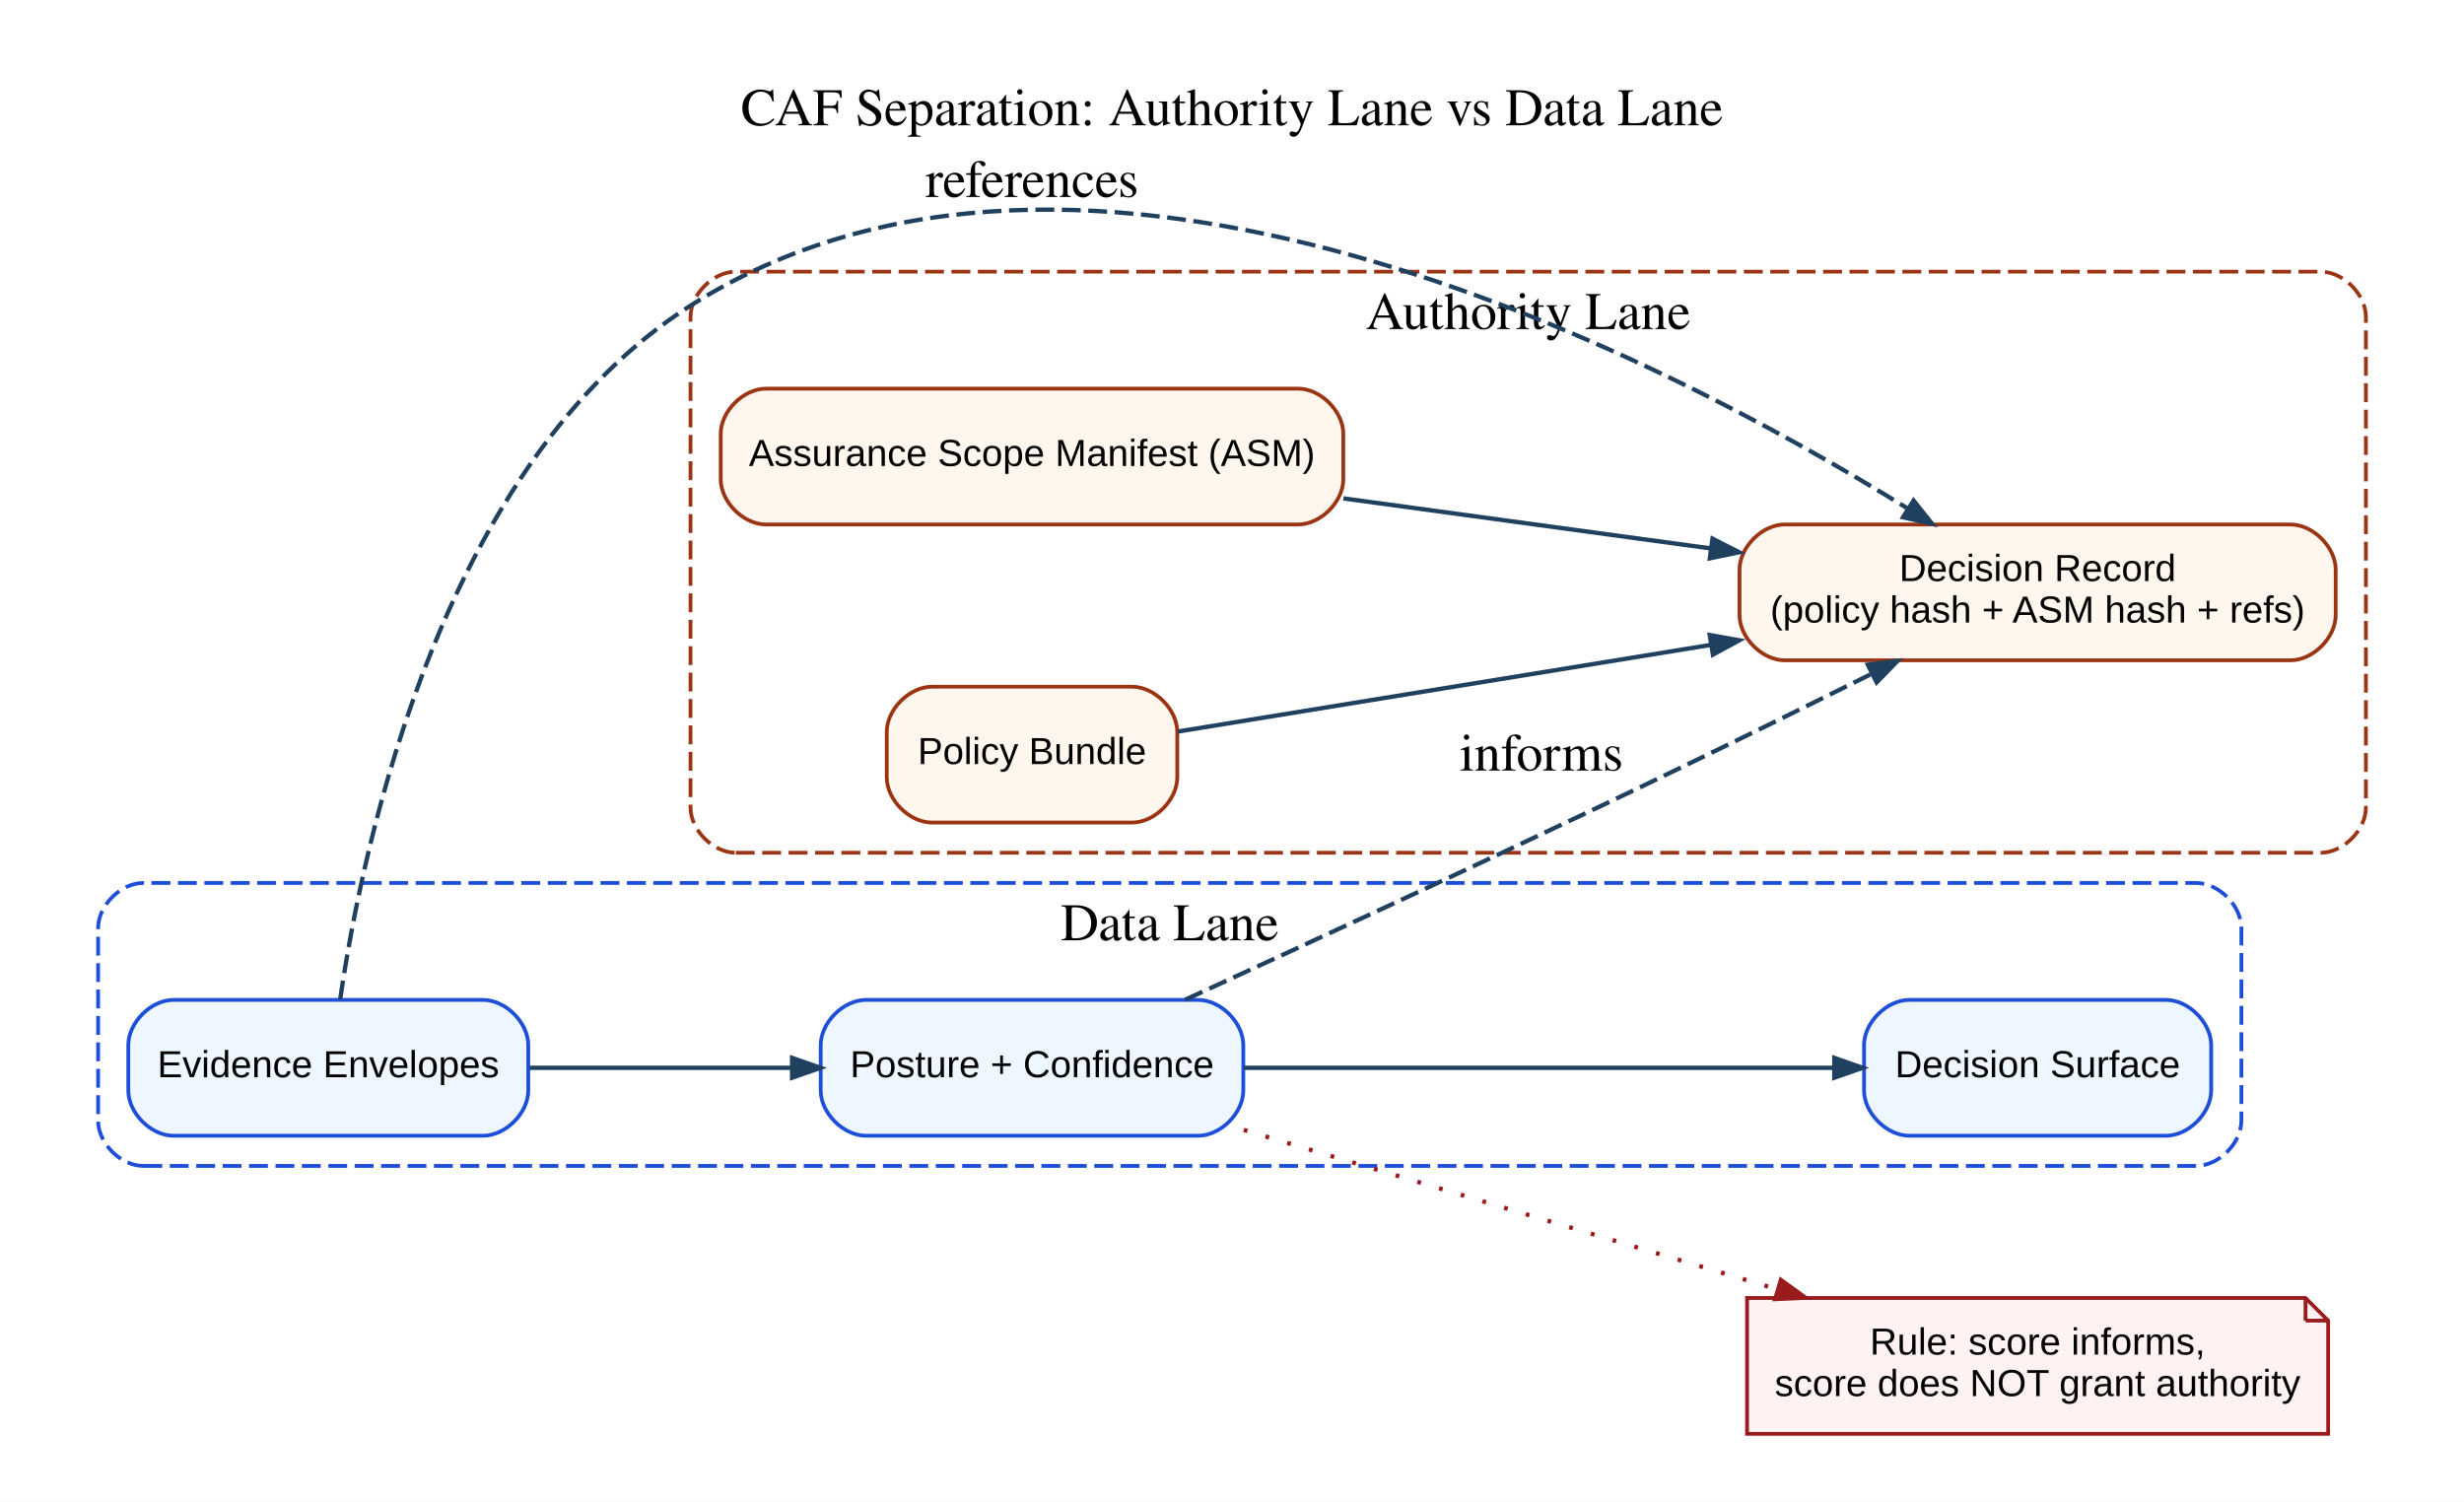
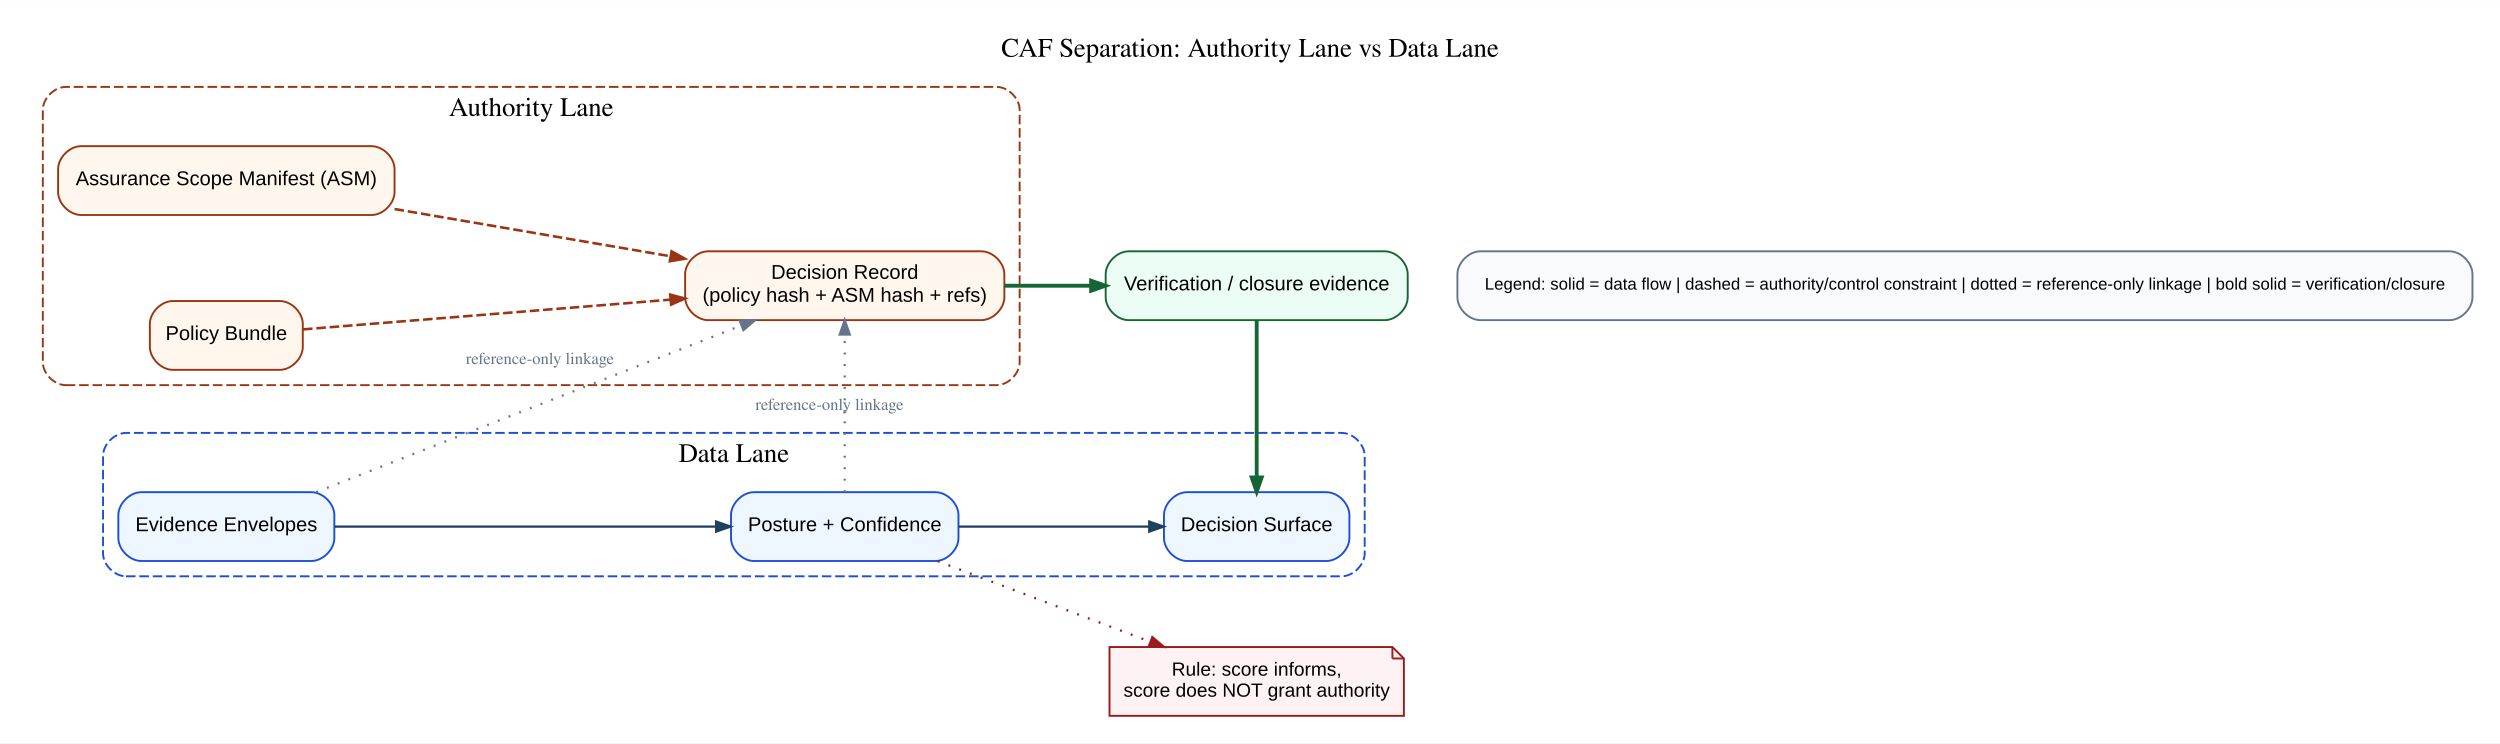
- <svg xmlns="http://www.w3.org/2000/svg" width="653pt" height="398pt" viewBox="0.00 0.00 653.00 398.00">
-   <g id="graph0" class="graph" transform="scale(1 1) rotate(0) translate(18 380)">
-     <polygon fill="white" stroke="transparent" points="-18,18 -18,-380 635,-380 635,18 -18,18" />
-     <text text-anchor="middle" x="308.5" y="-346.8" font-family="Times,serif" font-size="14.00">CAF Separation: Authority Lane vs Data Lane</text>
+ <svg xmlns="http://www.w3.org/2000/svg" width="1308pt" height="389pt" viewBox="0.00 0.00 1307.80 388.80">
+   <g id="graph0" class="graph" transform="scale(1 1) rotate(0) translate(14.4 374.4)">
+     <polygon fill="white" stroke="transparent" points="-14.4,14.4 -14.4,-374.4 1293.4,-374.4 1293.4,14.4 -14.4,14.4" />
+     <text text-anchor="middle" x="639.5" y="-344.8" font-family="Times,serif" font-size="14.00">CAF Separation: Authority Lane vs Data Lane</text>
    <g id="clust1" class="cluster">
-       <path fill="white" stroke="#9a3412" stroke-dasharray="5,2" d="M177,-154C177,-154 597,-154 597,-154 603,-154 609,-160 609,-166 609,-166 609,-296 609,-296 609,-302 603,-308 597,-308 597,-308 177,-308 177,-308 171,-308 165,-302 165,-296 165,-296 165,-166 165,-166 165,-160 171,-154 177,-154" />
-       <text text-anchor="middle" x="387" y="-292.8" font-family="Times,serif" font-size="14.00">Authority Lane</text>
+       <path fill="white" stroke="#9a3412" stroke-dasharray="5,2" d="M20,-173C20,-173 507,-173 507,-173 513,-173 519,-179 519,-185 519,-185 519,-317 519,-317 519,-323 513,-329 507,-329 507,-329 20,-329 20,-329 14,-329 8,-323 8,-317 8,-317 8,-185 8,-185 8,-179 14,-173 20,-173" />
+       <text text-anchor="middle" x="263.5" y="-313.8" font-family="Times,serif" font-size="14.00">Authority Lane</text>
    </g>
    <g id="clust2" class="cluster">
-       <path fill="white" stroke="#1d4ed8" stroke-dasharray="5,2" d="M20,-71C20,-71 564,-71 564,-71 570,-71 576,-77 576,-83 576,-83 576,-134 576,-134 576,-140 570,-146 564,-146 564,-146 20,-146 20,-146 14,-146 8,-140 8,-134 8,-134 8,-83 8,-83 8,-77 14,-71 20,-71" />
-       <text text-anchor="middle" x="292" y="-130.8" font-family="Times,serif" font-size="14.00">Data Lane</text>
+       <path fill="white" stroke="#1d4ed8" stroke-dasharray="5,2" d="M51.5,-73C51.5,-73 687.5,-73 687.5,-73 693.5,-73 699.5,-79 699.5,-85 699.5,-85 699.5,-136 699.5,-136 699.5,-142 693.5,-148 687.5,-148 687.5,-148 51.5,-148 51.5,-148 45.5,-148 39.5,-142 39.5,-136 39.5,-136 39.5,-85 39.5,-85 39.5,-79 45.5,-73 51.5,-73" />
+       <text text-anchor="middle" x="369.5" y="-132.8" font-family="Times,serif" font-size="14.00">Data Lane</text>
    </g>
    <g id="node1" class="node">
-       <path fill="#fff7ed" stroke="#9a3412" d="M326,-277C326,-277 185,-277 185,-277 179,-277 173,-271 173,-265 173,-265 173,-253 173,-253 173,-247 179,-241 185,-241 185,-241 326,-241 326,-241 332,-241 338,-247 338,-253 338,-253 338,-265 338,-265 338,-271 332,-277 326,-277" />
-       <text text-anchor="middle" x="255.5" y="-256.5" font-family="Arial" font-size="10.00">Assurance Scope Manifest (ASM)</text>
+       <path fill="#fff7ed" stroke="#9a3412" d="M180,-298C180,-298 28,-298 28,-298 22,-298 16,-292 16,-286 16,-286 16,-274 16,-274 16,-268 22,-262 28,-262 28,-262 180,-262 180,-262 186,-262 192,-268 192,-274 192,-274 192,-286 192,-286 192,-292 186,-298 180,-298" />
+       <text text-anchor="middle" x="104" y="-277.6" font-family="Arial" font-size="10.50">Assurance Scope Manifest (ASM)</text>
    </g>
    <g id="node3" class="node">
-       <path fill="#fff7ed" stroke="#9a3412" d="M589,-241C589,-241 455,-241 455,-241 449,-241 443,-235 443,-229 443,-229 443,-217 443,-217 443,-211 449,-205 455,-205 455,-205 589,-205 589,-205 595,-205 601,-211 601,-217 601,-217 601,-229 601,-229 601,-235 595,-241 589,-241" />
-       <text text-anchor="middle" x="522" y="-226" font-family="Arial" font-size="10.00">Decision Record</text>
-       <text text-anchor="middle" x="522" y="-215" font-family="Arial" font-size="10.00">(policy hash + ASM hash + refs)</text>
+       <path fill="#fff7ed" stroke="#9a3412" d="M499,-243C499,-243 356,-243 356,-243 350,-243 344,-237 344,-231 344,-231 344,-219 344,-219 344,-213 350,-207 356,-207 356,-207 499,-207 499,-207 505,-207 511,-213 511,-219 511,-219 511,-231 511,-231 511,-237 505,-243 499,-243" />
+       <text text-anchor="middle" x="427.5" y="-228.6" font-family="Arial" font-size="10.50">Decision Record</text>
+       <text text-anchor="middle" x="427.5" y="-216.6" font-family="Arial" font-size="10.50">(policy hash + ASM hash + refs)</text>
    </g>
    <g id="edge1" class="edge">
-       <path fill="none" stroke="#204060" stroke-width="1.15" d="M338.02,-247.91C368.93,-243.7 404.21,-238.9 435.48,-234.64" />
-       <polygon fill="#204060" stroke="#204060" stroke-width="1.15" points="435.84,-237.24 442.92,-233.63 435.14,-232.04 435.84,-237.24" />
+       <path fill="none" stroke="#9a3412" stroke-width="1.35" stroke-dasharray="5,2" d="M192,-265.12C236.75,-257.46 291.22,-248.14 336.4,-240.41" />
+       <polygon fill="#9a3412" stroke="#9a3412" stroke-width="1.35" points="336.91,-242.99 343.86,-239.14 336.02,-237.81 336.91,-242.99" />
    </g>
    <g id="node2" class="node">
-       <path fill="#fff7ed" stroke="#9a3412" d="M282,-198C282,-198 229,-198 229,-198 223,-198 217,-192 217,-186 217,-186 217,-174 217,-174 217,-168 223,-162 229,-162 229,-162 282,-162 282,-162 288,-162 294,-168 294,-174 294,-174 294,-186 294,-186 294,-192 288,-198 282,-198" />
-       <text text-anchor="middle" x="255.5" y="-177.5" font-family="Arial" font-size="10.00">Policy Bundle</text>
+       <path fill="#fff7ed" stroke="#9a3412" d="M132,-217C132,-217 76,-217 76,-217 70,-217 64,-211 64,-205 64,-205 64,-193 64,-193 64,-187 70,-181 76,-181 76,-181 132,-181 132,-181 138,-181 144,-187 144,-193 144,-193 144,-205 144,-205 144,-211 138,-217 132,-217" />
+       <text text-anchor="middle" x="104" y="-196.6" font-family="Arial" font-size="10.50">Policy Bundle</text>
    </g>
    <g id="edge2" class="edge">
-       <path fill="none" stroke="#204060" stroke-width="1.15" d="M294.12,-186.12C330.74,-192.07 387.69,-201.33 435.37,-209.08" />
-       <polygon fill="#204060" stroke="#204060" stroke-width="1.15" points="435.11,-211.7 442.94,-210.31 435.95,-206.51 435.11,-211.7" />
+       <path fill="none" stroke="#9a3412" stroke-width="1.35" stroke-dasharray="5,2" d="M144.1,-202.16C191.54,-206 273.02,-212.59 336.3,-217.71" />
+       <polygon fill="#9a3412" stroke="#9a3412" stroke-width="1.35" points="336.23,-220.33 343.92,-218.32 336.66,-215.1 336.23,-220.33" />
+     </g>
+     <g id="node7" class="node">
+       <path fill="#ecfdf5" stroke="#166534" d="M710,-243C710,-243 576,-243 576,-243 570,-243 564,-237 564,-231 564,-231 564,-219 564,-219 564,-213 570,-207 576,-207 576,-207 710,-207 710,-207 716,-207 722,-213 722,-219 722,-219 722,-231 722,-231 722,-237 716,-243 710,-243" />
+       <text text-anchor="middle" x="643" y="-222.6" font-family="Arial" font-size="10.50">Verification / closure evidence</text>
+     </g>
+     <g id="edge7" class="edge">
+       <path fill="none" stroke="#166534" stroke-width="2" d="M511.04,-225C525.83,-225 541.28,-225 556.16,-225" />
+       <polygon fill="#166534" stroke="#166534" stroke-width="2" points="556.38,-227.63 563.88,-225 556.38,-222.38 556.38,-227.63" />
    </g>
    <g id="node4" class="node">
-       <path fill="#eef6ff" stroke="#1d4ed8" d="M110,-115C110,-115 28,-115 28,-115 22,-115 16,-109 16,-103 16,-103 16,-91 16,-91 16,-85 22,-79 28,-79 28,-79 110,-79 110,-79 116,-79 122,-85 122,-91 122,-91 122,-103 122,-103 122,-109 116,-115 110,-115" />
-       <text text-anchor="middle" x="69" y="-94.5" font-family="Arial" font-size="10.00">Evidence Envelopes</text>
+       <path fill="#eef6ff" stroke="#1d4ed8" d="M148.5,-117C148.5,-117 59.5,-117 59.5,-117 53.5,-117 47.5,-111 47.5,-105 47.5,-105 47.5,-93 47.5,-93 47.5,-87 53.5,-81 59.5,-81 59.5,-81 148.5,-81 148.5,-81 154.5,-81 160.5,-87 160.5,-93 160.5,-93 160.5,-105 160.5,-105 160.5,-111 154.5,-117 148.5,-117" />
+       <text text-anchor="middle" x="104" y="-96.6" font-family="Arial" font-size="10.50">Evidence Envelopes</text>
    </g>
    <g id="edge5" class="edge">
-       <path fill="none" stroke="#204060" stroke-width="1.15" stroke-dasharray="5,2" d="M72.16,-115.18C78.18,-156.54 99.23,-257.25 165,-299 268.94,-364.98 420.84,-286.53 487.52,-245.26" />
-       <polygon fill="#204060" stroke="#204060" stroke-width="1.15" points="489.12,-247.35 494.08,-241.15 486.33,-242.91 489.12,-247.35" />
-       <text text-anchor="middle" x="255.5" y="-327.8" font-family="Times,serif" font-size="14.00">references</text>
+       <path fill="none" stroke="#64748b" stroke-width="1.2" stroke-dasharray="1,5" d="M151.06,-117.05C209.91,-140.12 311.55,-179.95 373.54,-204.24" />
+       <polygon fill="#64748b" stroke="#64748b" stroke-width="1.2" points="372.58,-206.69 380.52,-206.98 374.5,-201.8 372.58,-206.69" />
+       <text text-anchor="middle" x="268" y="-184.04" font-family="Times,serif" font-size="8.70" fill="#64748b">reference-only linkage</text>
    </g>
    <g id="node5" class="node">
-       <path fill="#eef6ff" stroke="#1d4ed8" d="M299.5,-115C299.5,-115 211.5,-115 211.5,-115 205.5,-115 199.5,-109 199.5,-103 199.5,-103 199.5,-91 199.5,-91 199.5,-85 205.5,-79 211.5,-79 211.5,-79 299.5,-79 299.5,-79 305.5,-79 311.5,-85 311.5,-91 311.5,-91 311.5,-103 311.5,-103 311.5,-109 305.5,-115 299.5,-115" />
-       <text text-anchor="middle" x="255.5" y="-94.5" font-family="Arial" font-size="10.00">Posture + Confidence</text>
+       <path fill="#eef6ff" stroke="#1d4ed8" d="M475,-117C475,-117 380,-117 380,-117 374,-117 368,-111 368,-105 368,-105 368,-93 368,-93 368,-87 374,-81 380,-81 380,-81 475,-81 475,-81 481,-81 487,-87 487,-93 487,-93 487,-105 487,-105 487,-111 481,-117 475,-117" />
+       <text text-anchor="middle" x="427.5" y="-96.6" font-family="Arial" font-size="10.50">Posture + Confidence</text>
    </g>
    <g id="edge3" class="edge">
-       <path fill="none" stroke="#204060" stroke-width="1.15" d="M122.38,-97C144.01,-97 169.26,-97 191.86,-97" />
-       <polygon fill="#204060" stroke="#204060" stroke-width="1.15" points="191.92,-99.63 199.42,-97 191.92,-94.38 191.92,-99.63" />
+       <path fill="none" stroke="#204060" stroke-width="1.2" d="M160.63,-99C216.02,-99 301.05,-99 359.97,-99" />
+       <polygon fill="#204060" stroke="#204060" stroke-width="1.2" points="360.24,-101.63 367.74,-99 360.24,-96.38 360.24,-101.63" />
    </g>
    <g id="edge6" class="edge">
-       <path fill="none" stroke="#204060" stroke-width="1.15" stroke-dasharray="5,2" d="M296.12,-115.06C328.89,-130.09 376.61,-152.15 418,-172 437.69,-181.45 459.38,-192.14 477.75,-201.29" />
-       <polygon fill="#204060" stroke="#204060" stroke-width="1.15" points="477,-203.84 484.88,-204.84 479.34,-199.14 477,-203.84" />
-       <text text-anchor="middle" x="390.5" y="-175.8" font-family="Times,serif" font-size="14.00">informs</text>
+       <path fill="none" stroke="#64748b" stroke-width="1.2" stroke-dasharray="1,5" d="M427.5,-117.05C427.5,-138.57 427.5,-174.69 427.5,-199.17" />
+       <polygon fill="#64748b" stroke="#64748b" stroke-width="1.2" points="424.88,-199.48 427.5,-206.98 430.13,-199.48 424.88,-199.48" />
+       <text text-anchor="middle" x="419.5" y="-160.04" font-family="Times,serif" font-size="8.70" fill="#64748b">reference-only linkage</text>
    </g>
    <g id="node6" class="node">
-       <path fill="#eef6ff" stroke="#1d4ed8" d="M556,-115C556,-115 488,-115 488,-115 482,-115 476,-109 476,-103 476,-103 476,-91 476,-91 476,-85 482,-79 488,-79 488,-79 556,-79 556,-79 562,-79 568,-85 568,-91 568,-91 568,-103 568,-103 568,-109 562,-115 556,-115" />
-       <text text-anchor="middle" x="522" y="-94.5" font-family="Arial" font-size="10.00">Decision Surface</text>
+       <path fill="#eef6ff" stroke="#1d4ed8" d="M679.5,-117C679.5,-117 606.5,-117 606.5,-117 600.5,-117 594.5,-111 594.5,-105 594.5,-105 594.5,-93 594.5,-93 594.5,-87 600.5,-81 606.5,-81 606.5,-81 679.5,-81 679.5,-81 685.5,-81 691.5,-87 691.5,-93 691.5,-93 691.5,-105 691.5,-105 691.5,-111 685.5,-117 679.5,-117" />
+       <text text-anchor="middle" x="643" y="-96.6" font-family="Arial" font-size="10.50">Decision Surface</text>
    </g>
    <g id="edge4" class="edge">
-       <path fill="none" stroke="#204060" stroke-width="1.15" d="M311.63,-97C357.57,-97 422.6,-97 467.95,-97" />
-       <polygon fill="#204060" stroke="#204060" stroke-width="1.15" points="468.12,-99.63 475.62,-97 468.12,-94.38 468.12,-99.63" />
+       <path fill="none" stroke="#204060" stroke-width="1.2" d="M487.12,-99C518.19,-99 556.14,-99 586.69,-99" />
+       <polygon fill="#204060" stroke="#204060" stroke-width="1.2" points="586.79,-101.63 594.29,-99 586.79,-96.38 586.79,-101.63" />
    </g>
-     <g id="node7" class="node">
-       <polygon fill="#fef2f2" stroke="#991b1b" points="593,-36 445,-36 445,0 599,0 599,-30 593,-36" />
-       <polyline fill="none" stroke="#991b1b" points="593,-36 593,-30 " />
-       <polyline fill="none" stroke="#991b1b" points="599,-30 593,-30 " />
-       <text text-anchor="middle" x="522" y="-21" font-family="Arial" font-size="10.00">Rule: score informs,</text>
-       <text text-anchor="middle" x="522" y="-10" font-family="Arial" font-size="10.00">score does NOT grant authority</text>
+     <g id="node8" class="node">
+       <polygon fill="#fef2f2" stroke="#991b1b" points="714,-36 566,-36 566,0 720,0 720,-30 714,-36" />
+       <polyline fill="none" stroke="#991b1b" points="714,-36 714,-30 " />
+       <polyline fill="none" stroke="#991b1b" points="720,-30 714,-30 " />
+       <text text-anchor="middle" x="643" y="-21" font-family="Arial" font-size="10.00">Rule: score informs,</text>
+       <text text-anchor="middle" x="643" y="-10" font-family="Arial" font-size="10.00">score does NOT grant authority</text>
    </g>
-     <g id="edge7" class="edge">
-       <path fill="none" stroke="#991b1b" stroke-width="1.15" stroke-dasharray="1,5" d="M311.63,-80.54C352.79,-68.24 409.27,-51.37 453.2,-38.25" />
-       <polygon fill="#991b1b" stroke="#991b1b" stroke-width="1.15" points="453.97,-40.76 460.41,-36.1 452.47,-35.73 453.97,-40.76" />
+     <g id="edge9" class="edge">
+       <path fill="none" stroke="#991b1b" stroke-width="1.2" stroke-dasharray="1,5" d="M476.15,-80.92C509.08,-68.43 552.96,-51.78 587.32,-38.75" />
+       <polygon fill="#991b1b" stroke="#991b1b" stroke-width="1.2" points="588.42,-41.14 594.5,-36.02 586.55,-36.23 588.42,-41.14" />
+     </g>
+     <g id="edge8" class="edge">
+       <path fill="none" stroke="#166534" stroke-width="2" d="M643,-206.89C643,-179.57 643,-152.24 643,-124.92" />
+       <polygon fill="#166534" stroke="#166534" stroke-width="2" points="645.63,-124.71 643,-117.21 640.38,-124.71 645.63,-124.71" />
+     </g>
+     <g id="node9" class="node">
+       <path fill="#f8fafc" stroke="#64748b" d="M1267,-243C1267,-243 760,-243 760,-243 754,-243 748,-237 748,-231 748,-231 748,-219 748,-219 748,-213 754,-207 760,-207 760,-207 1267,-207 1267,-207 1273,-207 1279,-213 1279,-219 1279,-219 1279,-231 1279,-231 1279,-237 1273,-243 1267,-243" />
+       <text text-anchor="middle" x="1013.5" y="-222.96" font-family="Arial" font-size="8.80">Legend: solid = data flow | dashed = authority/control constraint | dotted = reference-only linkage | bold solid = verification/closure</text>
    </g>
  </g>
</svg>
